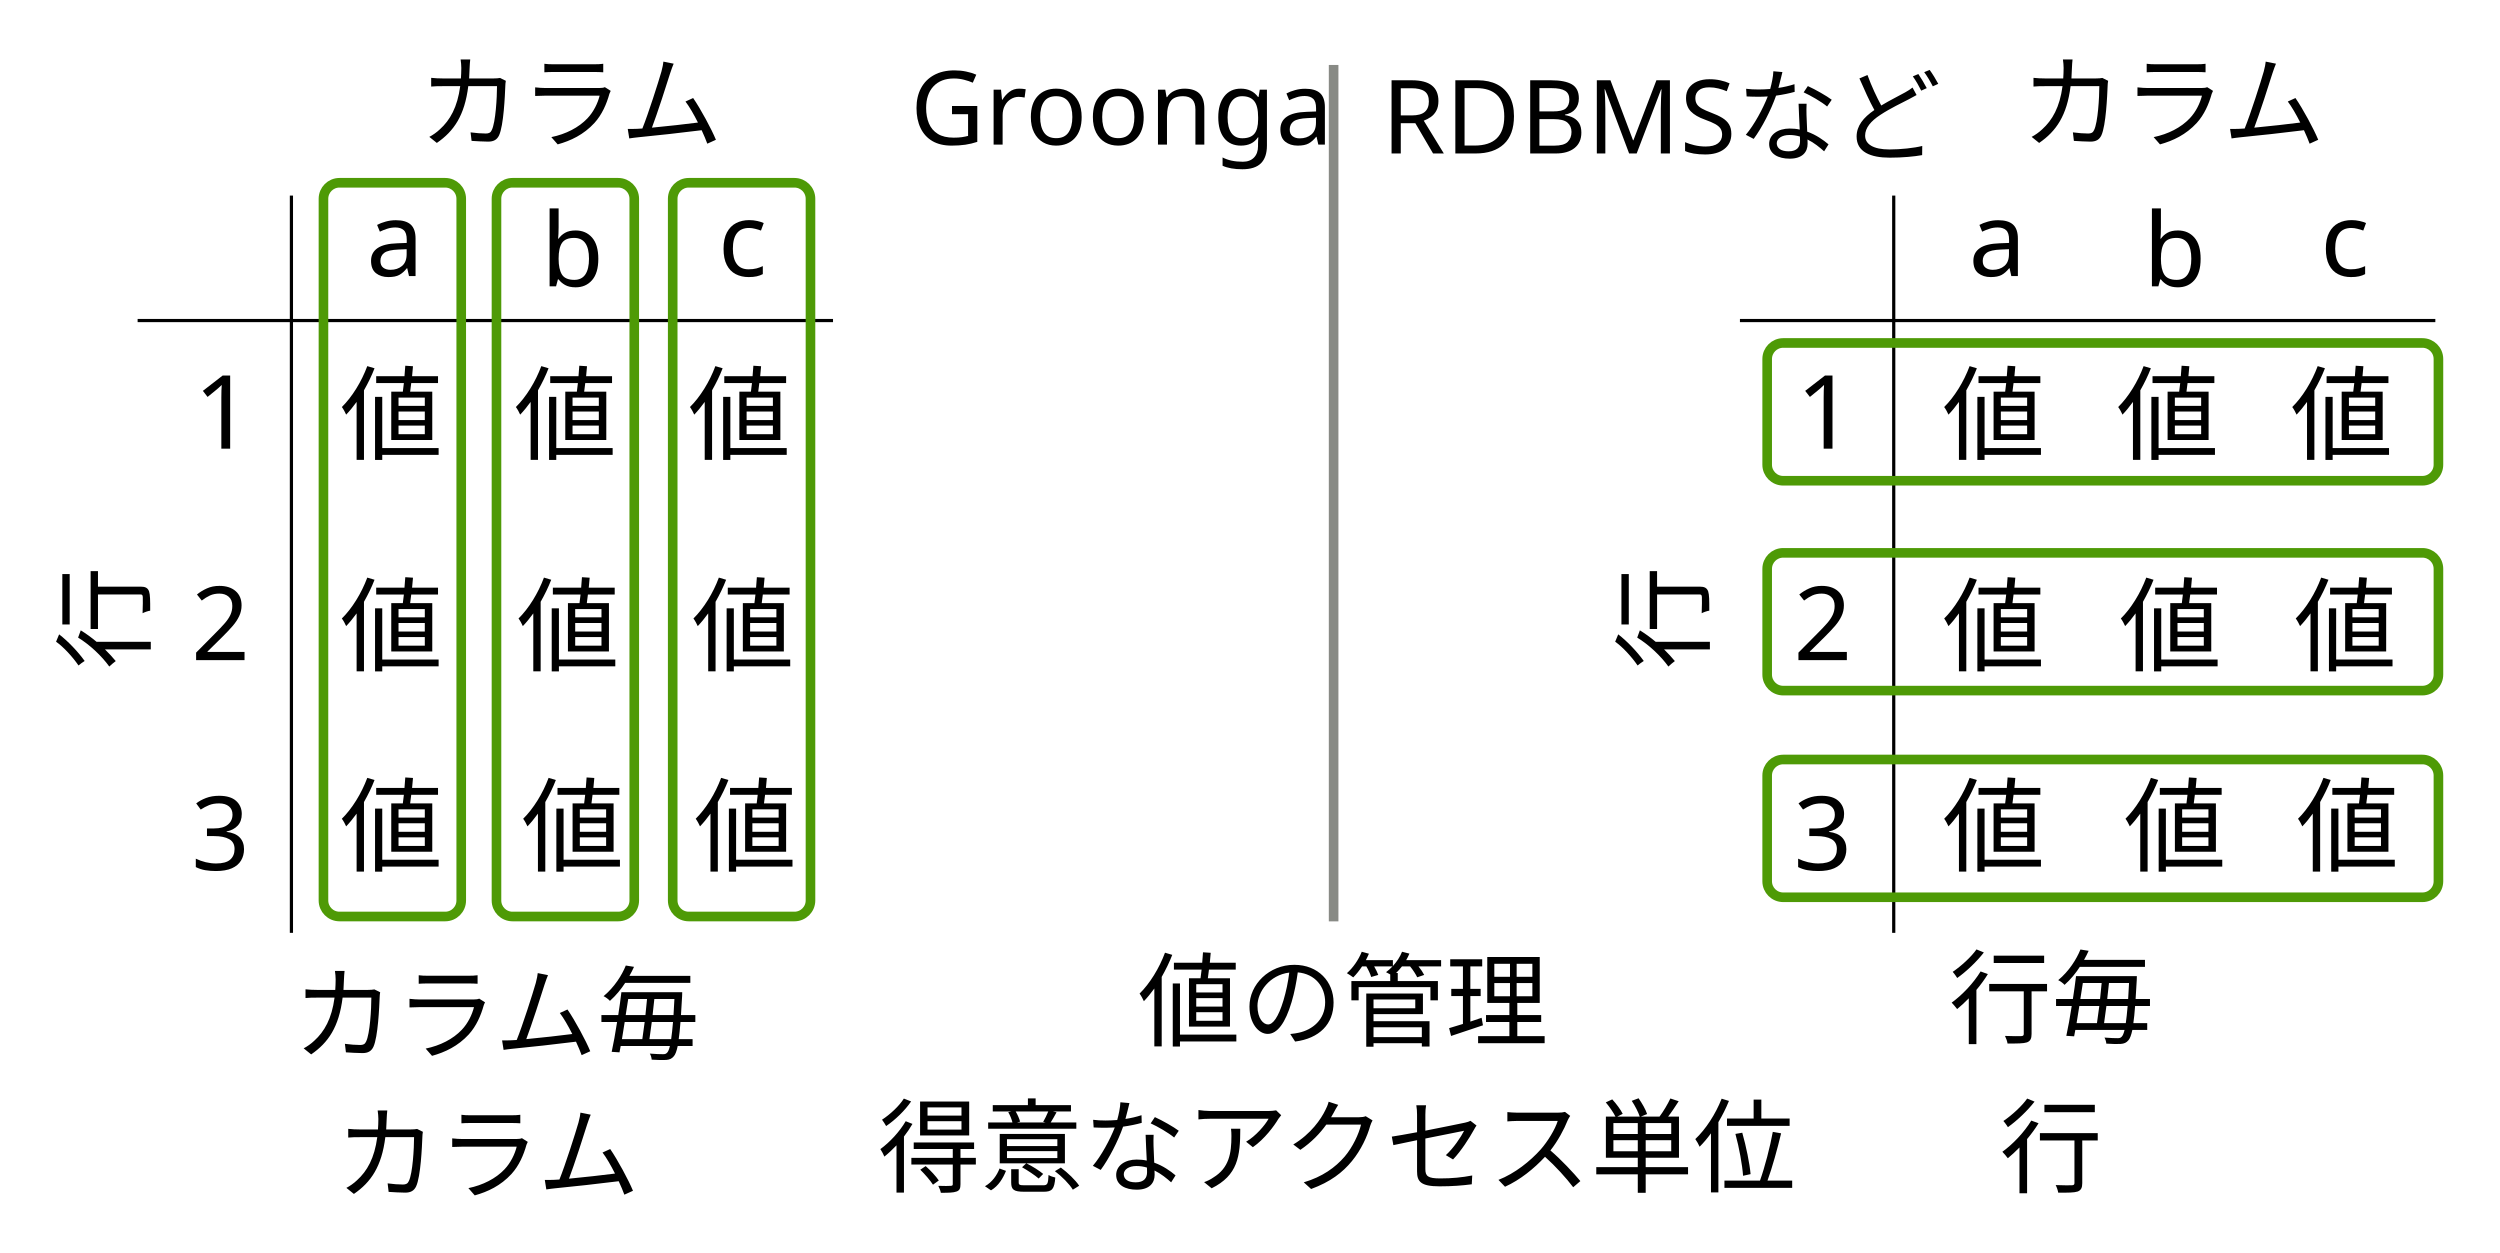
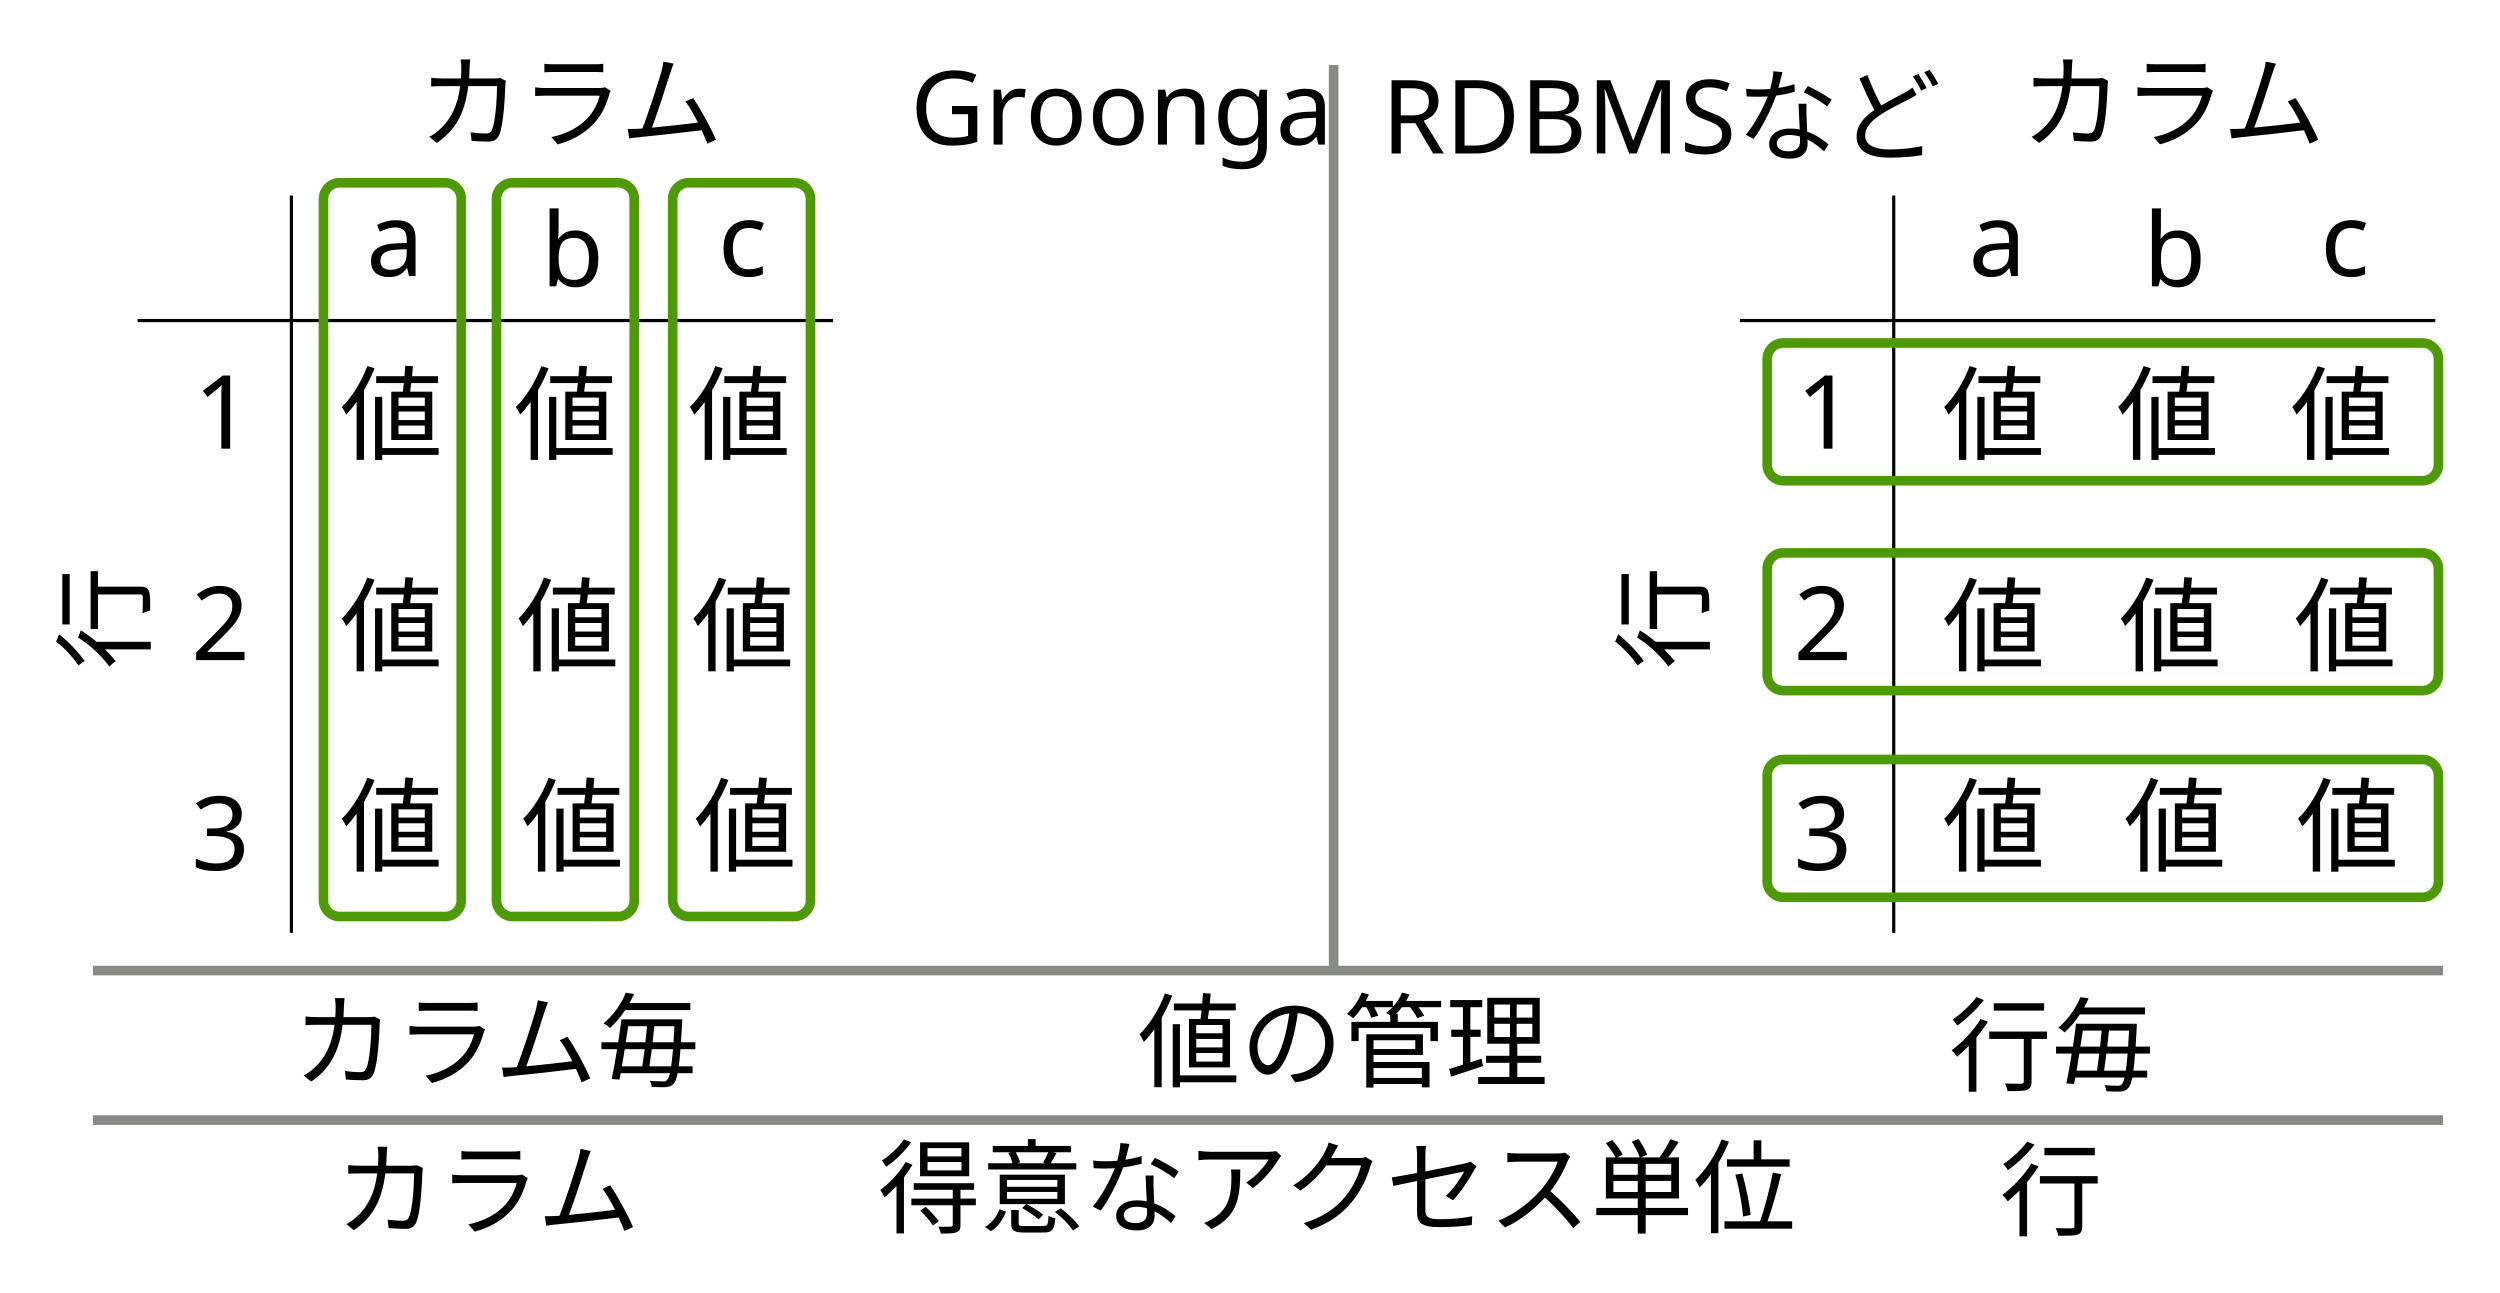
- <svg xmlns="http://www.w3.org/2000/svg" width="220.204mm" height="110.292mm" viewBox="0 0 780.251 390.797" id="svg2" version="1.1">
+ <svg xmlns="http://www.w3.org/2000/svg" width="220.204mm" height="113.872mm" viewBox="0 0 780.252 403.482" id="svg2" version="1.1">
  <defs id="defs4" />
-   <g id="layer1" transform="translate(93.03497,-46.32179)">
+   <g id="layer1" transform="translate(93.03497,-46.32178)">
    <text xml:space="preserve" style="font-style:normal;font-variant:normal;font-weight:normal;font-stretch:normal;font-size:32px;line-height:125%;font-family:Sans;-inkscape-font-specification:Sans;letter-spacing:0px;word-spacing:0px;fill:#000000;fill-opacity:1;stroke:none;stroke-width:1px;stroke-linecap:butt;stroke-linejoin:miter;stroke-opacity:1" x="37.471" y="90.07" id="text8070">
      <tspan id="tspan8072" x="37.471" y="90.07">カラム</tspan>
    </text>
    <text xml:space="preserve" style="font-style:normal;font-variant:normal;font-weight:normal;font-stretch:normal;font-size:32px;line-height:125%;font-family:Sans;-inkscape-font-specification:Sans;letter-spacing:0px;word-spacing:0px;fill:#000000;fill-opacity:1;stroke:none;stroke-width:1px;stroke-linecap:butt;stroke-linejoin:miter;stroke-opacity:1" x="-255.144" y="-48.631" id="text8074" transform="matrix(0,-1,1,0,0,0)">
      <tspan id="tspan8076" x="-255.144" y="-48.631">行</tspan>
    </text>
    <text xml:space="preserve" style="font-style:normal;font-variant:normal;font-weight:normal;font-stretch:normal;font-size:32px;line-height:125%;font-family:Sans;-inkscape-font-specification:Sans;letter-spacing:0px;word-spacing:0px;fill:#000000;fill-opacity:1;stroke:none;stroke-width:1px;stroke-linecap:butt;stroke-linejoin:miter;stroke-opacity:1" x="21.302" y="132.485" id="text8078">
      <tspan id="tspan8080" x="21.302" y="132.485">a</tspan>
    </text>
    <text xml:space="preserve" style="font-style:normal;font-variant:normal;font-weight:normal;font-stretch:normal;font-size:32px;line-height:125%;font-family:Sans;-inkscape-font-specification:Sans;letter-spacing:0px;word-spacing:0px;fill:#000000;fill-opacity:1;stroke:none;stroke-width:1px;stroke-linecap:butt;stroke-linejoin:miter;stroke-opacity:1" x="75.777" y="135.685" id="text8082">
      <tspan id="tspan8084" x="75.777" y="135.685">b</tspan>
    </text>
    <text xml:space="preserve" style="font-style:normal;font-variant:normal;font-weight:normal;font-stretch:normal;font-size:32px;line-height:125%;font-family:Sans;-inkscape-font-specification:Sans;letter-spacing:0px;word-spacing:0px;fill:#000000;fill-opacity:1;stroke:none;stroke-width:1px;stroke-linecap:butt;stroke-linejoin:miter;stroke-opacity:1" x="131.023" y="132.485" id="text8086">
      <tspan id="tspan8088" x="131.023" y="132.485">c</tspan>
    </text>
    <text xml:space="preserve" style="font-style:normal;font-variant:normal;font-weight:normal;font-stretch:normal;font-size:32px;line-height:125%;font-family:Sans;-inkscape-font-specification:Sans;letter-spacing:0px;word-spacing:0px;fill:#000000;fill-opacity:1;stroke:none;stroke-width:1px;stroke-linecap:butt;stroke-linejoin:miter;stroke-opacity:1" x="-32.561" y="186.362" id="text8090">
      <tspan id="tspan8092" x="-32.561" y="186.362">1</tspan>
    </text>
    <text xml:space="preserve" style="font-style:normal;font-variant:normal;font-weight:normal;font-stretch:normal;font-size:32px;line-height:125%;font-family:Sans;-inkscape-font-specification:Sans;letter-spacing:0px;word-spacing:0px;fill:#000000;fill-opacity:1;stroke:none;stroke-width:1px;stroke-linecap:butt;stroke-linejoin:miter;stroke-opacity:1" x="-33.358" y="252.347" id="text8094">
      <tspan id="tspan8096" x="-33.358" y="252.347">2</tspan>
    </text>
    <text xml:space="preserve" style="font-style:normal;font-variant:normal;font-weight:normal;font-stretch:normal;font-size:32px;line-height:125%;font-family:Sans;-inkscape-font-specification:Sans;letter-spacing:0px;word-spacing:0px;fill:#000000;fill-opacity:1;stroke:none;stroke-width:1px;stroke-linecap:butt;stroke-linejoin:miter;stroke-opacity:1" x="-33.358" y="317.862" id="text8098">
      <tspan id="tspan8100" x="-33.358" y="317.862">3</tspan>
    </text>
    <text xml:space="preserve" style="font-style:normal;font-variant:normal;font-weight:normal;font-stretch:normal;font-size:32px;line-height:125%;font-family:Sans;-inkscape-font-specification:Sans;letter-spacing:0px;word-spacing:0px;fill:#000000;fill-opacity:1;stroke:none;stroke-width:1px;stroke-linecap:butt;stroke-linejoin:miter;stroke-opacity:1" x="13.142" y="187.337" id="text8111">
      <tspan id="tspan8113" x="13.142" y="187.337">値</tspan>
    </text>
    <text id="text8115" y="187.337" x="67.452" style="font-style:normal;font-variant:normal;font-weight:normal;font-stretch:normal;font-size:32px;line-height:125%;font-family:Sans;-inkscape-font-specification:Sans;letter-spacing:0px;word-spacing:0px;fill:#000000;fill-opacity:1;stroke:none;stroke-width:1px;stroke-linecap:butt;stroke-linejoin:miter;stroke-opacity:1" xml:space="preserve">
      <tspan y="187.337" x="67.452" id="tspan8117">値</tspan>
    </text>
    <text xml:space="preserve" style="font-style:normal;font-variant:normal;font-weight:normal;font-stretch:normal;font-size:32px;line-height:125%;font-family:Sans;-inkscape-font-specification:Sans;letter-spacing:0px;word-spacing:0px;fill:#000000;fill-opacity:1;stroke:none;stroke-width:1px;stroke-linecap:butt;stroke-linejoin:miter;stroke-opacity:1" x="121.781" y="187.337" id="text8119">
      <tspan id="tspan8121" x="121.781" y="187.337">値</tspan>
    </text>
    <text id="text8123" y="253.337" x="13.142" style="font-style:normal;font-variant:normal;font-weight:normal;font-stretch:normal;font-size:32px;line-height:125%;font-family:Sans;-inkscape-font-specification:Sans;letter-spacing:0px;word-spacing:0px;fill:#000000;fill-opacity:1;stroke:none;stroke-width:1px;stroke-linecap:butt;stroke-linejoin:miter;stroke-opacity:1" xml:space="preserve">
      <tspan y="253.337" x="13.142" id="tspan8125">値</tspan>
    </text>
    <text xml:space="preserve" style="font-style:normal;font-variant:normal;font-weight:normal;font-stretch:normal;font-size:32px;line-height:125%;font-family:Sans;-inkscape-font-specification:Sans;letter-spacing:0px;word-spacing:0px;fill:#000000;fill-opacity:1;stroke:none;stroke-width:1px;stroke-linecap:butt;stroke-linejoin:miter;stroke-opacity:1" x="68.281" y="253.337" id="text8127">
      <tspan id="tspan8129" x="68.281" y="253.337">値</tspan>
    </text>
    <text id="text8131" y="253.337" x="122.872" style="font-style:normal;font-variant:normal;font-weight:normal;font-stretch:normal;font-size:32px;line-height:125%;font-family:Sans;-inkscape-font-specification:Sans;letter-spacing:0px;word-spacing:0px;fill:#000000;fill-opacity:1;stroke:none;stroke-width:1px;stroke-linecap:butt;stroke-linejoin:miter;stroke-opacity:1" xml:space="preserve">
      <tspan y="253.337" x="122.872" id="tspan8133">値</tspan>
    </text>
    <text xml:space="preserve" style="font-style:normal;font-variant:normal;font-weight:normal;font-stretch:normal;font-size:32px;line-height:125%;font-family:Sans;-inkscape-font-specification:Sans;letter-spacing:0px;word-spacing:0px;fill:#000000;fill-opacity:1;stroke:none;stroke-width:1px;stroke-linecap:butt;stroke-linejoin:miter;stroke-opacity:1" x="13.142" y="315.837" id="text8135">
      <tspan id="tspan8137" x="13.142" y="315.837">値</tspan>
    </text>
    <text id="text8139" y="315.837" x="69.73" style="font-style:normal;font-variant:normal;font-weight:normal;font-stretch:normal;font-size:32px;line-height:125%;font-family:Sans;-inkscape-font-specification:Sans;letter-spacing:0px;word-spacing:0px;fill:#000000;fill-opacity:1;stroke:none;stroke-width:1px;stroke-linecap:butt;stroke-linejoin:miter;stroke-opacity:1" xml:space="preserve">
      <tspan y="315.837" x="69.73" id="tspan8141">値</tspan>
    </text>
    <text xml:space="preserve" style="font-style:normal;font-variant:normal;font-weight:normal;font-stretch:normal;font-size:32px;line-height:125%;font-family:Sans;-inkscape-font-specification:Sans;letter-spacing:0px;word-spacing:0px;fill:#000000;fill-opacity:1;stroke:none;stroke-width:1px;stroke-linecap:butt;stroke-linejoin:miter;stroke-opacity:1" x="123.579" y="315.837" id="text8143">
      <tspan id="tspan8145" x="123.579" y="315.837">値</tspan>
    </text>
    <path style="fill:none;fill-rule:evenodd;stroke:#000000;stroke-width:1px;stroke-linecap:butt;stroke-linejoin:miter;stroke-opacity:1" d="m -2.083,107.362 0,230.101" id="path8147" />
    <path style="fill:none;fill-rule:evenodd;stroke:#000000;stroke-width:1px;stroke-linecap:butt;stroke-linejoin:miter;stroke-opacity:1" d="m -50.083,146.362 217.034,0" id="path8149" />
    <text id="text8253" y="90.07" x="537.554" style="font-style:normal;font-variant:normal;font-weight:normal;font-stretch:normal;font-size:32px;line-height:125%;font-family:Sans;-inkscape-font-specification:Sans;letter-spacing:0px;word-spacing:0px;fill:#000000;fill-opacity:1;stroke:none;stroke-width:1px;stroke-linecap:butt;stroke-linejoin:miter;stroke-opacity:1" xml:space="preserve">
      <tspan y="90.07" x="537.554" id="tspan8255">カラム</tspan>
    </text>
    <text transform="matrix(0,-1,1,0,0,0)" id="text8257" y="437.967" x="-255.144" style="font-style:normal;font-variant:normal;font-weight:normal;font-stretch:normal;font-size:32px;line-height:125%;font-family:Sans;-inkscape-font-specification:Sans;letter-spacing:0px;word-spacing:0px;fill:#000000;fill-opacity:1;stroke:none;stroke-width:1px;stroke-linecap:butt;stroke-linejoin:miter;stroke-opacity:1" xml:space="preserve">
      <tspan y="437.967" x="-255.144" id="tspan8259">行</tspan>
    </text>
    <text id="text8261" y="132.485" x="521.386" style="font-style:normal;font-variant:normal;font-weight:normal;font-stretch:normal;font-size:32px;line-height:125%;font-family:Sans;-inkscape-font-specification:Sans;letter-spacing:0px;word-spacing:0px;fill:#000000;fill-opacity:1;stroke:none;stroke-width:1px;stroke-linecap:butt;stroke-linejoin:miter;stroke-opacity:1" xml:space="preserve">
      <tspan y="132.485" x="521.386" id="tspan8263">a</tspan>
    </text>
    <text id="text8265" y="135.685" x="575.86" style="font-style:normal;font-variant:normal;font-weight:normal;font-stretch:normal;font-size:32px;line-height:125%;font-family:Sans;-inkscape-font-specification:Sans;letter-spacing:0px;word-spacing:0px;fill:#000000;fill-opacity:1;stroke:none;stroke-width:1px;stroke-linecap:butt;stroke-linejoin:miter;stroke-opacity:1" xml:space="preserve">
      <tspan y="135.685" x="575.86" id="tspan8267">b</tspan>
    </text>
    <text id="text8269" y="132.485" x="631.107" style="font-style:normal;font-variant:normal;font-weight:normal;font-stretch:normal;font-size:32px;line-height:125%;font-family:Sans;-inkscape-font-specification:Sans;letter-spacing:0px;word-spacing:0px;fill:#000000;fill-opacity:1;stroke:none;stroke-width:1px;stroke-linecap:butt;stroke-linejoin:miter;stroke-opacity:1" xml:space="preserve">
      <tspan y="132.485" x="631.107" id="tspan8271">c</tspan>
    </text>
    <text id="text8273" y="186.362" x="467.522" style="font-style:normal;font-variant:normal;font-weight:normal;font-stretch:normal;font-size:32px;line-height:125%;font-family:Sans;-inkscape-font-specification:Sans;letter-spacing:0px;word-spacing:0px;fill:#000000;fill-opacity:1;stroke:none;stroke-width:1px;stroke-linecap:butt;stroke-linejoin:miter;stroke-opacity:1" xml:space="preserve">
      <tspan y="186.362" x="467.522" id="tspan8275">1</tspan>
    </text>
    <text id="text8277" y="252.347" x="466.726" style="font-style:normal;font-variant:normal;font-weight:normal;font-stretch:normal;font-size:32px;line-height:125%;font-family:Sans;-inkscape-font-specification:Sans;letter-spacing:0px;word-spacing:0px;fill:#000000;fill-opacity:1;stroke:none;stroke-width:1px;stroke-linecap:butt;stroke-linejoin:miter;stroke-opacity:1" xml:space="preserve">
      <tspan y="252.347" x="466.726" id="tspan8279">2</tspan>
    </text>
    <text id="text8281" y="317.862" x="466.726" style="font-style:normal;font-variant:normal;font-weight:normal;font-stretch:normal;font-size:32px;line-height:125%;font-family:Sans;-inkscape-font-specification:Sans;letter-spacing:0px;word-spacing:0px;fill:#000000;fill-opacity:1;stroke:none;stroke-width:1px;stroke-linecap:butt;stroke-linejoin:miter;stroke-opacity:1" xml:space="preserve">
      <tspan y="317.862" x="466.726" id="tspan8283">3</tspan>
    </text>
    <text id="text8285" y="187.337" x="513.226" style="font-style:normal;font-variant:normal;font-weight:normal;font-stretch:normal;font-size:32px;line-height:125%;font-family:Sans;-inkscape-font-specification:Sans;letter-spacing:0px;word-spacing:0px;fill:#000000;fill-opacity:1;stroke:none;stroke-width:1px;stroke-linecap:butt;stroke-linejoin:miter;stroke-opacity:1" xml:space="preserve">
      <tspan y="187.337" x="513.226" id="tspan8287">値</tspan>
    </text>
    <text xml:space="preserve" style="font-style:normal;font-variant:normal;font-weight:normal;font-stretch:normal;font-size:32px;line-height:125%;font-family:Sans;-inkscape-font-specification:Sans;letter-spacing:0px;word-spacing:0px;fill:#000000;fill-opacity:1;stroke:none;stroke-width:1px;stroke-linecap:butt;stroke-linejoin:miter;stroke-opacity:1" x="567.536" y="187.337" id="text8289">
      <tspan id="tspan8291" x="567.536" y="187.337">値</tspan>
    </text>
    <text id="text8293" y="187.337" x="621.864" style="font-style:normal;font-variant:normal;font-weight:normal;font-stretch:normal;font-size:32px;line-height:125%;font-family:Sans;-inkscape-font-specification:Sans;letter-spacing:0px;word-spacing:0px;fill:#000000;fill-opacity:1;stroke:none;stroke-width:1px;stroke-linecap:butt;stroke-linejoin:miter;stroke-opacity:1" xml:space="preserve">
      <tspan y="187.337" x="621.864" id="tspan8295">値</tspan>
    </text>
    <text xml:space="preserve" style="font-style:normal;font-variant:normal;font-weight:normal;font-stretch:normal;font-size:32px;line-height:125%;font-family:Sans;-inkscape-font-specification:Sans;letter-spacing:0px;word-spacing:0px;fill:#000000;fill-opacity:1;stroke:none;stroke-width:1px;stroke-linecap:butt;stroke-linejoin:miter;stroke-opacity:1" x="513.226" y="253.337" id="text8297">
      <tspan id="tspan8299" x="513.226" y="253.337">値</tspan>
    </text>
    <text id="text8301" y="253.337" x="568.364" style="font-style:normal;font-variant:normal;font-weight:normal;font-stretch:normal;font-size:32px;line-height:125%;font-family:Sans;-inkscape-font-specification:Sans;letter-spacing:0px;word-spacing:0px;fill:#000000;fill-opacity:1;stroke:none;stroke-width:1px;stroke-linecap:butt;stroke-linejoin:miter;stroke-opacity:1" xml:space="preserve">
      <tspan y="253.337" x="568.364" id="tspan8303">値</tspan>
    </text>
    <text xml:space="preserve" style="font-style:normal;font-variant:normal;font-weight:normal;font-stretch:normal;font-size:32px;line-height:125%;font-family:Sans;-inkscape-font-specification:Sans;letter-spacing:0px;word-spacing:0px;fill:#000000;fill-opacity:1;stroke:none;stroke-width:1px;stroke-linecap:butt;stroke-linejoin:miter;stroke-opacity:1" x="622.955" y="253.337" id="text8305">
      <tspan id="tspan8307" x="622.955" y="253.337">値</tspan>
    </text>
    <text id="text8309" y="315.837" x="513.226" style="font-style:normal;font-variant:normal;font-weight:normal;font-stretch:normal;font-size:32px;line-height:125%;font-family:Sans;-inkscape-font-specification:Sans;letter-spacing:0px;word-spacing:0px;fill:#000000;fill-opacity:1;stroke:none;stroke-width:1px;stroke-linecap:butt;stroke-linejoin:miter;stroke-opacity:1" xml:space="preserve">
      <tspan y="315.837" x="513.226" id="tspan8311">値</tspan>
    </text>
    <text xml:space="preserve" style="font-style:normal;font-variant:normal;font-weight:normal;font-stretch:normal;font-size:32px;line-height:125%;font-family:Sans;-inkscape-font-specification:Sans;letter-spacing:0px;word-spacing:0px;fill:#000000;fill-opacity:1;stroke:none;stroke-width:1px;stroke-linecap:butt;stroke-linejoin:miter;stroke-opacity:1" x="569.814" y="315.837" id="text8313">
      <tspan id="tspan8315" x="569.814" y="315.837">値</tspan>
    </text>
    <text id="text8317" y="315.837" x="623.662" style="font-style:normal;font-variant:normal;font-weight:normal;font-stretch:normal;font-size:32px;line-height:125%;font-family:Sans;-inkscape-font-specification:Sans;letter-spacing:0px;word-spacing:0px;fill:#000000;fill-opacity:1;stroke:none;stroke-width:1px;stroke-linecap:butt;stroke-linejoin:miter;stroke-opacity:1" xml:space="preserve">
      <tspan y="315.837" x="623.662" id="tspan8319">値</tspan>
    </text>
    <path id="path8321" d="m 498,107.362 0,230.101" style="fill:none;fill-rule:evenodd;stroke:#000000;stroke-width:1px;stroke-linecap:butt;stroke-linejoin:miter;stroke-opacity:1" />
    <path id="path8323" d="m 450,146.362 217.034,0" style="fill:none;fill-rule:evenodd;stroke:#000000;stroke-width:1px;stroke-linecap:butt;stroke-linejoin:miter;stroke-opacity:1" />
    <rect style="color:#000000;display:inline;overflow:visible;visibility:visible;opacity:1;fill:none;fill-opacity:1;fill-rule:nonzero;stroke:#4e9a06;stroke-width:3;stroke-linecap:butt;stroke-linejoin:miter;stroke-miterlimit:4;stroke-dasharray:none;stroke-dashoffset:0;stroke-opacity:1;marker:none;enable-background:accumulate" id="rect8325" width="43" height="229" x="7.917" y="103.362" rx="5" ry="5" />
    <rect ry="5" rx="5" y="103.362" x="61.917" height="229" width="43" id="rect8327" style="color:#000000;display:inline;overflow:visible;visibility:visible;opacity:1;fill:none;fill-opacity:1;fill-rule:nonzero;stroke:#4e9a06;stroke-width:3;stroke-linecap:butt;stroke-linejoin:miter;stroke-miterlimit:4;stroke-dasharray:none;stroke-dashoffset:0;stroke-opacity:1;marker:none;enable-background:accumulate" />
    <rect style="color:#000000;display:inline;overflow:visible;visibility:visible;opacity:1;fill:none;fill-opacity:1;fill-rule:nonzero;stroke:#4e9a06;stroke-width:3;stroke-linecap:butt;stroke-linejoin:miter;stroke-miterlimit:4;stroke-dasharray:none;stroke-dashoffset:0;stroke-opacity:1;marker:none;enable-background:accumulate" id="rect8329" width="43" height="229" x="116.917" y="103.362" rx="5" ry="5" />
    <text xml:space="preserve" style="font-style:normal;font-variant:normal;font-weight:normal;font-stretch:normal;font-size:32px;line-height:125%;font-family:Sans;-inkscape-font-specification:Sans;letter-spacing:0px;word-spacing:0px;fill:#000000;fill-opacity:1;stroke:none;stroke-width:1px;stroke-linecap:butt;stroke-linejoin:miter;stroke-opacity:1" x="191.056" y="91.459" id="text8331">
      <tspan id="tspan8333" x="191.056" y="91.459">Groonga</tspan>
    </text>
-     <text xml:space="preserve" style="font-style:normal;font-variant:normal;font-weight:normal;font-stretch:normal;font-size:32px;line-height:125%;font-family:Sans;-inkscape-font-specification:Sans;text-align:center;letter-spacing:0px;word-spacing:0px;text-anchor:middle;fill:#000000;fill-opacity:1;stroke:none;stroke-width:1px;stroke-linecap:butt;stroke-linejoin:miter;stroke-opacity:1" x="82.575" y="374.54" id="text8335">
-       <tspan x="82.575" y="374.54" id="tspan8339">カラム毎</tspan>
+     <text xml:space="preserve" style="font-style:normal;font-variant:normal;font-weight:normal;font-stretch:normal;font-size:32px;line-height:125%;font-family:Sans;-inkscape-font-specification:Sans;text-align:center;letter-spacing:0px;word-spacing:0px;text-anchor:middle;fill:#000000;fill-opacity:1;stroke:none;stroke-width:1px;stroke-linecap:butt;stroke-linejoin:miter;stroke-opacity:1" x="82.575" y="383.025" id="text8335">
+       <tspan x="82.575" y="383.025" id="tspan8339">カラム毎</tspan>
    </text>
    <text id="text8341" y="94.217" x="338.163" style="font-style:normal;font-variant:normal;font-weight:normal;font-stretch:normal;font-size:32px;line-height:125%;font-family:Sans;-inkscape-font-specification:Sans;letter-spacing:0px;word-spacing:0px;fill:#000000;fill-opacity:1;stroke:none;stroke-width:1px;stroke-linecap:butt;stroke-linejoin:miter;stroke-opacity:1" xml:space="preserve">
      <tspan y="94.217" x="338.163" id="tspan8343">RDBMSなど</tspan>
    </text>
    <rect ry="5" rx="5" y="-668" x="153.362" height="209.5" width="43" id="rect8345" style="color:#000000;display:inline;overflow:visible;visibility:visible;opacity:1;fill:none;fill-opacity:1;fill-rule:nonzero;stroke:#4e9a06;stroke-width:3;stroke-linecap:butt;stroke-linejoin:miter;stroke-miterlimit:4;stroke-dasharray:none;stroke-dashoffset:0;stroke-opacity:1;marker:none;enable-background:accumulate" transform="matrix(0,1,-1,0,0,0)" />
    <rect transform="matrix(0,1,-1,0,0,0)" style="color:#000000;display:inline;overflow:visible;visibility:visible;opacity:1;fill:none;fill-opacity:1;fill-rule:nonzero;stroke:#4e9a06;stroke-width:3;stroke-linecap:butt;stroke-linejoin:miter;stroke-miterlimit:4;stroke-dasharray:none;stroke-dashoffset:0;stroke-opacity:1;marker:none;enable-background:accumulate" id="rect8347" width="43" height="209.5" x="218.862" y="-668" rx="5" ry="5" />
    <rect ry="5" rx="5" y="-668" x="283.362" height="209.5" width="43" id="rect8349" style="color:#000000;display:inline;overflow:visible;visibility:visible;opacity:1;fill:none;fill-opacity:1;fill-rule:nonzero;stroke:#4e9a06;stroke-width:3;stroke-linecap:butt;stroke-linejoin:miter;stroke-miterlimit:4;stroke-dasharray:none;stroke-dashoffset:0;stroke-opacity:1;marker:none;enable-background:accumulate" transform="matrix(0,1,-1,0,0,0)" />
-     <text xml:space="preserve" style="font-style:normal;font-variant:normal;font-weight:normal;font-stretch:normal;font-size:32px;line-height:125%;font-family:Sans;-inkscape-font-specification:Sans;text-align:center;letter-spacing:0px;word-spacing:0px;text-anchor:middle;fill:#000000;fill-opacity:1;stroke:none;stroke-width:1px;stroke-linecap:butt;stroke-linejoin:miter;stroke-opacity:1" x="79.908" y="418.09" id="text8357">
-       <tspan x="79.908" y="418.09" id="tspan8361">カラム</tspan>
+     <text xml:space="preserve" style="font-style:normal;font-variant:normal;font-weight:normal;font-stretch:normal;font-size:32px;line-height:125%;font-family:Sans;-inkscape-font-specification:Sans;text-align:center;letter-spacing:0px;word-spacing:0px;text-anchor:middle;fill:#000000;fill-opacity:1;stroke:none;stroke-width:1px;stroke-linecap:butt;stroke-linejoin:miter;stroke-opacity:1" x="79.908" y="429.404" id="text8357">
+       <tspan x="79.908" y="429.404" id="tspan8361">カラム</tspan>
    </text>
-     <text id="text8367" y="416.09" x="567.905" style="font-style:normal;font-variant:normal;font-weight:normal;font-stretch:normal;font-size:32px;line-height:125%;font-family:Sans;-inkscape-font-specification:Sans;text-align:center;letter-spacing:0px;word-spacing:0px;text-anchor:middle;fill:#000000;fill-opacity:1;stroke:none;stroke-width:1px;stroke-linecap:butt;stroke-linejoin:miter;stroke-opacity:1" xml:space="preserve">
-       <tspan id="tspan8371" y="416.09" x="567.905">行</tspan>
+     <text id="text8367" y="429.525" x="567.905" style="font-style:normal;font-variant:normal;font-weight:normal;font-stretch:normal;font-size:32px;line-height:125%;font-family:Sans;-inkscape-font-specification:Sans;text-align:center;letter-spacing:0px;word-spacing:0px;text-anchor:middle;fill:#000000;fill-opacity:1;stroke:none;stroke-width:1px;stroke-linecap:butt;stroke-linejoin:miter;stroke-opacity:1" xml:space="preserve">
+       <tspan id="tspan8371" y="429.525" x="567.905">行</tspan>
    </text>
-     <text xml:space="preserve" style="font-style:normal;font-variant:normal;font-weight:normal;font-stretch:normal;font-size:32px;line-height:125%;font-family:Sans;-inkscape-font-specification:Sans;letter-spacing:0px;word-spacing:0px;fill:#000000;fill-opacity:1;stroke:none;stroke-width:1px;stroke-linecap:butt;stroke-linejoin:miter;stroke-opacity:1" x="262.111" y="370.41" id="text8373">
-       <tspan id="tspan8375" x="262.111" y="370.41">値の管理</tspan>
+     <text xml:space="preserve" style="font-style:normal;font-variant:normal;font-weight:normal;font-stretch:normal;font-size:32px;line-height:125%;font-family:Sans;-inkscape-font-specification:Sans;letter-spacing:0px;word-spacing:0px;fill:#000000;fill-opacity:1;stroke:none;stroke-width:1px;stroke-linecap:butt;stroke-linejoin:miter;stroke-opacity:1" x="262.111" y="383.138" id="text8373">
+       <tspan id="tspan8375" x="262.111" y="383.138">値の管理</tspan>
    </text>
-     <text id="text8407" y="369.54" x="568.087" style="font-style:normal;font-variant:normal;font-weight:normal;font-stretch:normal;font-size:32px;line-height:125%;font-family:Sans;-inkscape-font-specification:Sans;text-align:center;letter-spacing:0px;word-spacing:0px;text-anchor:middle;fill:#000000;fill-opacity:1;stroke:none;stroke-width:1px;stroke-linecap:butt;stroke-linejoin:miter;stroke-opacity:1" xml:space="preserve">
-       <tspan id="tspan8409" y="369.54" x="568.087">行毎</tspan>
+     <text id="text8407" y="384.389" x="568.087" style="font-style:normal;font-variant:normal;font-weight:normal;font-stretch:normal;font-size:32px;line-height:125%;font-family:Sans;-inkscape-font-specification:Sans;text-align:center;letter-spacing:0px;word-spacing:0px;text-anchor:middle;fill:#000000;fill-opacity:1;stroke:none;stroke-width:1px;stroke-linecap:butt;stroke-linejoin:miter;stroke-opacity:1" xml:space="preserve">
+       <tspan id="tspan8409" y="384.389" x="568.087">行毎</tspan>
    </text>
-     <text id="text8411" y="415.999" x="181.027" style="font-style:normal;font-variant:normal;font-weight:normal;font-stretch:normal;font-size:32px;line-height:125%;font-family:Sans;-inkscape-font-specification:Sans;letter-spacing:0px;word-spacing:0px;fill:#000000;fill-opacity:1;stroke:none;stroke-width:1px;stroke-linecap:butt;stroke-linejoin:miter;stroke-opacity:1" xml:space="preserve">
-       <tspan y="415.999" x="181.027" id="tspan8413">得意なアクセス単位</tspan>
+     <text id="text8411" y="428.727" x="181.027" style="font-style:normal;font-variant:normal;font-weight:normal;font-stretch:normal;font-size:32px;line-height:125%;font-family:Sans;-inkscape-font-specification:Sans;letter-spacing:0px;word-spacing:0px;fill:#000000;fill-opacity:1;stroke:none;stroke-width:1px;stroke-linecap:butt;stroke-linejoin:miter;stroke-opacity:1" xml:space="preserve">
+       <tspan y="428.727" x="181.027" id="tspan8413">得意なアクセス単位</tspan>
    </text>
-     <path style="fill:none;fill-rule:evenodd;stroke:#888a85;stroke-width:3;stroke-linecap:butt;stroke-linejoin:miter;stroke-miterlimit:4;stroke-dasharray:none;stroke-opacity:1" d="m 323.187,66.595 0,267.286" id="path8159" />
+     <path style="fill:none;fill-rule:evenodd;stroke:#888a85;stroke-width:3;stroke-linecap:butt;stroke-linejoin:miter;stroke-miterlimit:4;stroke-dasharray:none;stroke-opacity:1" d="m 323.187,66.595 0,282.221" id="path8159" />
+     <path id="path4228" d="m 669.441,349.238 -733.446,0" style="fill:none;fill-rule:evenodd;stroke:#888a85;stroke-width:3;stroke-linecap:butt;stroke-linejoin:miter;stroke-miterlimit:4;stroke-dasharray:none;stroke-opacity:1" />
+     <path style="fill:none;fill-rule:evenodd;stroke:#888a85;stroke-width:3;stroke-linecap:butt;stroke-linejoin:miter;stroke-miterlimit:4;stroke-dasharray:none;stroke-opacity:1" d="m 669.441,395.907 -733.446,0" id="path4230" />
  </g>
</svg>
